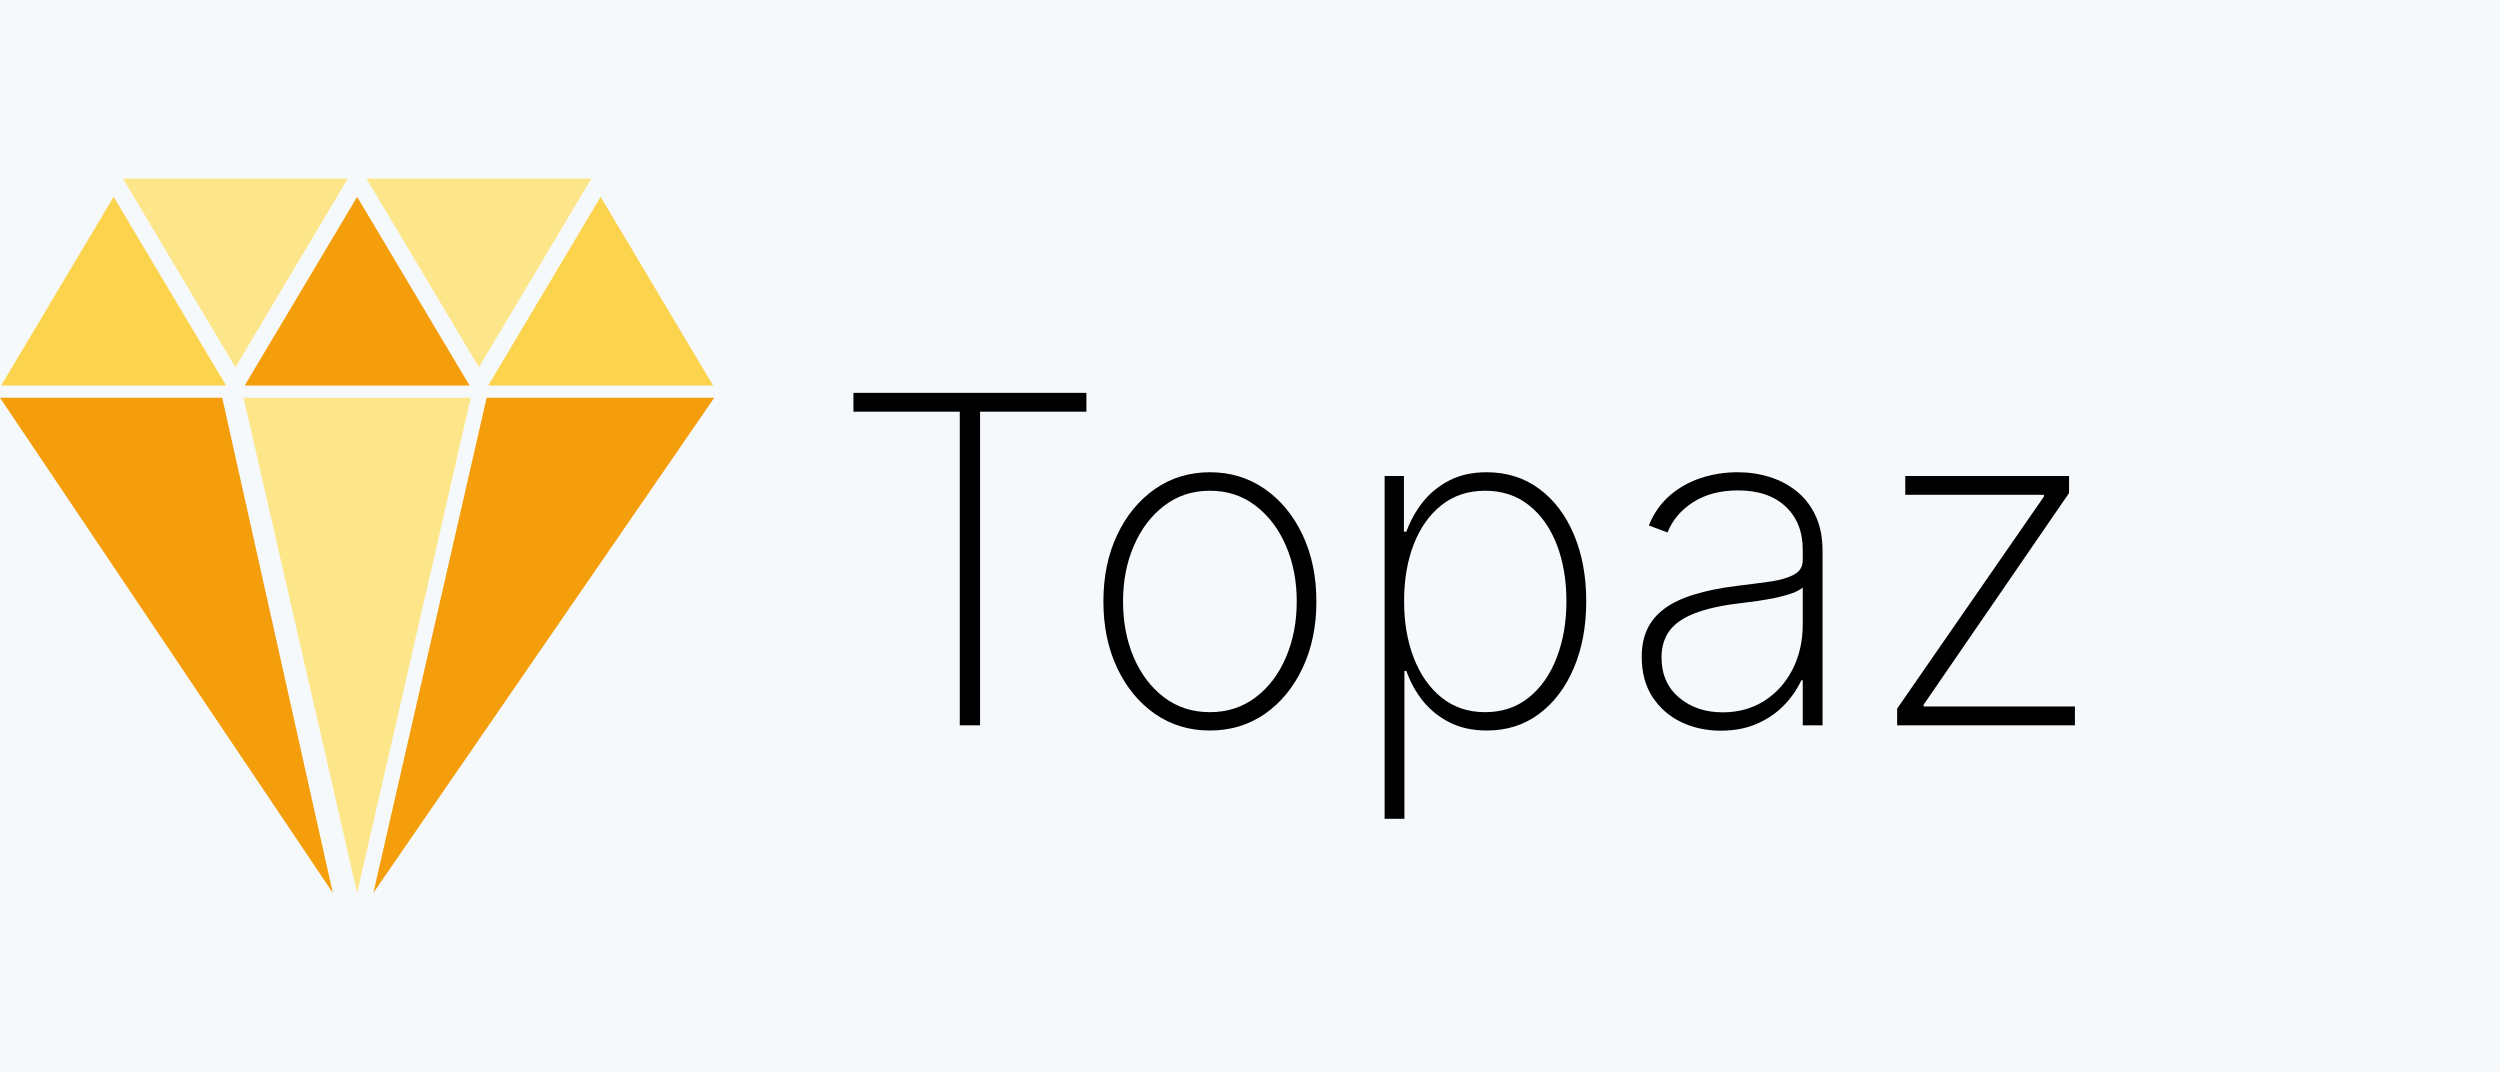
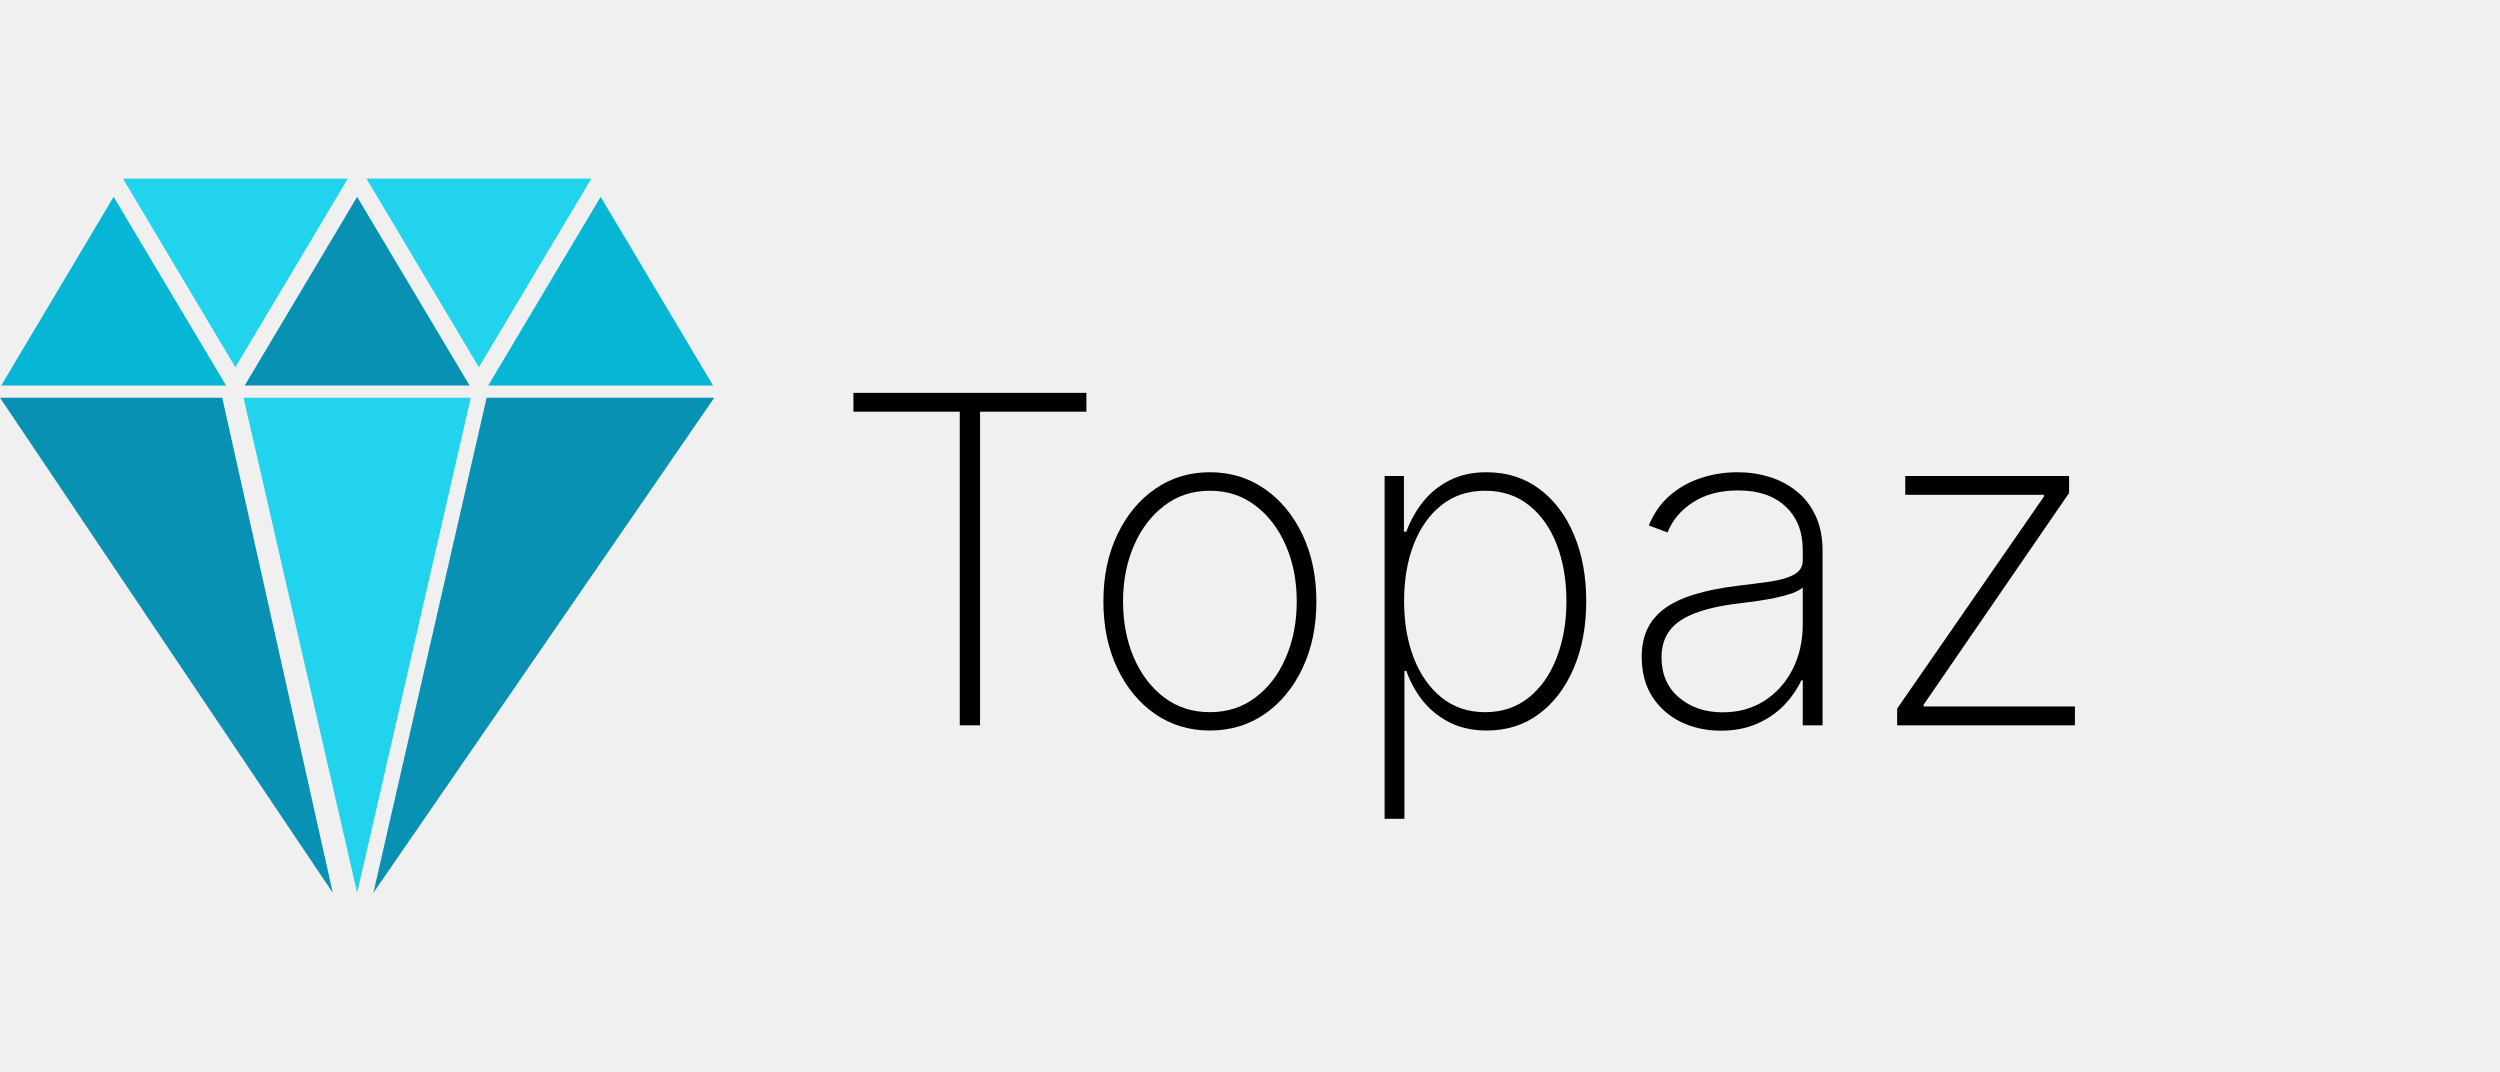
<svg xmlns="http://www.w3.org/2000/svg" width="350" height="150" viewBox="0 0 350 150" fill="none">
-   <g clip-path="url(#clip0_1_27)">
-     <rect width="350" height="150" fill="#F6F9FC" />
-     <path d="M50 27.557L65.746 53.977H34.254L50 27.557Z" fill="#F59E0B" />
-     <path d="M50 125L34.091 55.682L65.909 55.682L50 125Z" fill="#FDE68A" />
-     <path d="M46.591 125L3.09257e-06 55.682L31.112 55.682L46.591 125Z" fill="#F59E0B" />
-     <path d="M52.273 125L100 55.682L68.129 55.682L52.273 125Z" fill="#F59E0B" />
-     <path d="M84.091 27.557L99.837 53.977H68.345L84.091 27.557Z" fill="#FCD34D" />
-     <path d="M15.909 27.557L31.655 53.977H0.163L15.909 27.557Z" fill="#FCD34D" />
-     <path d="M32.955 51.42L17.209 25L48.7 25L32.955 51.42Z" fill="#FDE68A" />
-     <path d="M67.046 51.42L51.3 25L82.791 25L67.046 51.42Z" fill="#FDE68A" />
-     <path d="M265.601 101.545V99.205L286.147 69.523V69.273H266.738V66.636H289.669V69.023L269.306 98.659V98.909H290.488V101.545H265.601Z" fill="black" />
-     <path d="M240.908 102.295C238.893 102.295 237.044 101.894 235.363 101.091C233.696 100.288 232.355 99.114 231.34 97.568C230.34 96.023 229.84 94.144 229.84 91.932C229.84 90.477 230.098 89.197 230.613 88.091C231.128 86.985 231.923 86.03 232.999 85.227C234.075 84.424 235.454 83.765 237.135 83.25C238.817 82.72 240.825 82.311 243.158 82.023C244.931 81.811 246.514 81.606 247.908 81.409C249.302 81.197 250.393 80.871 251.181 80.432C251.984 79.992 252.385 79.326 252.385 78.432V76.977C252.385 74.432 251.582 72.409 249.976 70.909C248.37 69.409 246.158 68.659 243.34 68.659C240.84 68.659 238.734 69.212 237.022 70.318C235.325 71.409 234.135 72.818 233.454 74.546L230.84 73.568C231.507 71.901 232.469 70.515 233.726 69.409C234.999 68.303 236.454 67.477 238.09 66.932C239.741 66.386 241.469 66.114 243.272 66.114C244.832 66.114 246.317 66.333 247.726 66.773C249.151 67.212 250.416 67.879 251.522 68.773C252.643 69.667 253.529 70.811 254.181 72.204C254.832 73.583 255.158 75.235 255.158 77.159V101.545H252.385V95.25H252.181C251.575 96.553 250.741 97.742 249.681 98.818C248.635 99.879 247.37 100.727 245.885 101.364C244.416 101.985 242.757 102.295 240.908 102.295ZM241.181 99.727C243.363 99.727 245.294 99.197 246.976 98.136C248.673 97.061 249.999 95.591 250.954 93.727C251.908 91.864 252.385 89.75 252.385 87.386V82.25C252.037 82.553 251.529 82.826 250.863 83.068C250.211 83.296 249.469 83.5 248.635 83.682C247.817 83.849 246.954 84 246.045 84.136C245.151 84.258 244.279 84.371 243.431 84.477C240.885 84.78 238.81 85.25 237.204 85.886C235.613 86.508 234.446 87.326 233.704 88.341C232.976 89.356 232.613 90.583 232.613 92.023C232.613 94.401 233.431 96.28 235.067 97.659C236.704 99.038 238.741 99.727 241.181 99.727Z" fill="black" />
-     <path d="M193.846 114.636V66.636H196.55V74.432H196.891C197.437 72.932 198.202 71.553 199.187 70.296C200.187 69.038 201.421 68.03 202.891 67.273C204.376 66.5 206.118 66.114 208.118 66.114C210.937 66.114 213.391 66.886 215.482 68.432C217.573 69.977 219.194 72.114 220.346 74.841C221.497 77.553 222.073 80.667 222.073 84.182C222.073 87.697 221.49 90.818 220.323 93.546C219.171 96.258 217.55 98.394 215.459 99.954C213.384 101.5 210.952 102.273 208.164 102.273C206.179 102.273 204.437 101.894 202.937 101.136C201.452 100.379 200.202 99.371 199.187 98.114C198.187 96.841 197.421 95.447 196.891 93.932H196.618V114.636H193.846ZM196.573 84.159C196.573 87.129 197.027 89.788 197.937 92.136C198.846 94.47 200.149 96.318 201.846 97.682C203.543 99.03 205.565 99.704 207.914 99.704C210.293 99.704 212.33 99.023 214.027 97.659C215.74 96.28 217.043 94.417 217.937 92.068C218.846 89.72 219.3 87.083 219.3 84.159C219.3 81.235 218.853 78.606 217.959 76.273C217.065 73.939 215.77 72.099 214.073 70.75C212.376 69.386 210.323 68.704 207.914 68.704C205.535 68.704 203.497 69.379 201.8 70.727C200.118 72.061 198.823 73.894 197.914 76.227C197.02 78.545 196.573 81.189 196.573 84.159Z" fill="black" />
-     <path d="M169.385 102.273C166.507 102.273 163.946 101.5 161.704 99.954C159.461 98.394 157.696 96.25 156.408 93.523C155.12 90.796 154.476 87.689 154.476 84.204C154.476 80.704 155.12 77.599 156.408 74.886C157.696 72.159 159.461 70.015 161.704 68.454C163.946 66.894 166.507 66.114 169.385 66.114C172.264 66.114 174.825 66.894 177.067 68.454C179.31 70.015 181.075 72.159 182.363 74.886C183.651 77.614 184.294 80.72 184.294 84.204C184.294 87.689 183.651 90.796 182.363 93.523C181.075 96.25 179.31 98.394 177.067 99.954C174.825 101.5 172.264 102.273 169.385 102.273ZM169.385 99.704C171.825 99.704 173.954 99.015 175.772 97.636C177.605 96.258 179.022 94.394 180.022 92.046C181.037 89.697 181.544 87.083 181.544 84.204C181.544 81.326 181.037 78.72 180.022 76.386C179.007 74.038 177.59 72.174 175.772 70.796C173.954 69.401 171.825 68.704 169.385 68.704C166.946 68.704 164.817 69.401 162.999 70.796C161.181 72.174 159.764 74.038 158.749 76.386C157.734 78.72 157.226 81.326 157.226 84.204C157.226 87.083 157.726 89.697 158.726 92.046C159.741 94.394 161.158 96.258 162.976 97.636C164.81 99.015 166.946 99.704 169.385 99.704Z" fill="black" />
-     <path d="M119.482 57.636V55H152.096V57.636H137.209V101.545H134.368V57.636H119.482Z" fill="black" />
-   </g>
-   <defs>
-     <clipPath id="clip0_1_27">
-       <rect width="350" height="150" fill="white" />
-     </clipPath>
-   </defs>
+   <path d="M50 27.557L65.746 53.977H34.254L50 27.557Z" fill="#0891B2" />
+   <path d="M50 125L34.091 55.682L65.909 55.682L50 125Z" fill="#22D3EE" />
+   <path d="M46.591 125L3.09257e-06 55.682L31.112 55.682L46.591 125Z" fill="#0891B2" />
+   <path d="M52.273 125L100 55.682L68.129 55.682L52.273 125Z" fill="#0891B2" />
+   <path d="M84.091 27.557L99.837 53.977H68.345L84.091 27.557Z" fill="#06B6D4" />
+   <path d="M15.909 27.557L31.655 53.977H0.163L15.909 27.557Z" fill="#06B6D4" />
+   <path d="M32.955 51.42L17.209 25L48.7 25L32.955 51.42Z" fill="#22D3EE" />
+   <path d="M67.046 51.42L51.3 25L82.791 25L67.046 51.42Z" fill="#22D3EE" />
+   <path d="M265.601 101.545V99.205L286.147 69.523V69.273H266.738V66.636H289.669V69.023L269.306 98.659V98.909H290.488V101.545H265.601Z" fill="black" />
+   <path d="M240.908 102.295C238.893 102.295 237.044 101.894 235.363 101.091C233.696 100.288 232.355 99.114 231.34 97.568C230.34 96.023 229.84 94.144 229.84 91.932C229.84 90.477 230.098 89.197 230.613 88.091C231.128 86.985 231.923 86.03 232.999 85.227C234.075 84.424 235.454 83.765 237.135 83.25C238.817 82.72 240.825 82.311 243.158 82.023C244.931 81.811 246.514 81.606 247.908 81.409C249.302 81.197 250.393 80.871 251.181 80.432C251.984 79.992 252.385 79.326 252.385 78.432V76.977C252.385 74.432 251.582 72.409 249.976 70.909C248.37 69.409 246.158 68.659 243.34 68.659C240.84 68.659 238.734 69.212 237.022 70.318C235.325 71.409 234.135 72.818 233.454 74.546L230.84 73.568C231.507 71.901 232.469 70.515 233.726 69.409C234.999 68.303 236.454 67.477 238.09 66.932C239.741 66.386 241.469 66.114 243.272 66.114C244.832 66.114 246.317 66.333 247.726 66.773C249.151 67.212 250.416 67.879 251.522 68.773C252.643 69.667 253.529 70.811 254.181 72.204C254.832 73.583 255.158 75.235 255.158 77.159V101.545H252.385V95.25H252.181C251.575 96.553 250.741 97.742 249.681 98.818C248.635 99.879 247.37 100.727 245.885 101.364C244.416 101.985 242.757 102.295 240.908 102.295ZM241.181 99.727C243.363 99.727 245.294 99.197 246.976 98.136C248.673 97.061 249.999 95.591 250.954 93.727C251.908 91.864 252.385 89.75 252.385 87.386V82.25C252.037 82.553 251.529 82.826 250.863 83.068C250.211 83.296 249.469 83.5 248.635 83.682C247.817 83.849 246.954 84 246.045 84.136C245.151 84.258 244.279 84.371 243.431 84.477C240.885 84.78 238.81 85.25 237.204 85.886C235.613 86.508 234.446 87.326 233.704 88.341C232.976 89.356 232.613 90.583 232.613 92.023C232.613 94.401 233.431 96.28 235.067 97.659C236.704 99.038 238.741 99.727 241.181 99.727Z" fill="black" />
+   <path d="M193.846 114.636V66.636H196.55V74.432H196.891C197.437 72.932 198.202 71.553 199.187 70.296C200.187 69.038 201.421 68.03 202.891 67.273C204.376 66.5 206.118 66.114 208.118 66.114C210.937 66.114 213.391 66.886 215.482 68.432C217.573 69.977 219.194 72.114 220.346 74.841C221.497 77.553 222.073 80.667 222.073 84.182C222.073 87.697 221.49 90.818 220.323 93.546C219.171 96.258 217.55 98.394 215.459 99.954C213.384 101.5 210.952 102.273 208.164 102.273C206.179 102.273 204.437 101.894 202.937 101.136C201.452 100.379 200.202 99.371 199.187 98.114C198.187 96.841 197.421 95.447 196.891 93.932H196.618V114.636H193.846ZM196.573 84.159C196.573 87.129 197.027 89.788 197.937 92.136C198.846 94.47 200.149 96.318 201.846 97.682C203.543 99.03 205.565 99.704 207.914 99.704C210.293 99.704 212.33 99.023 214.027 97.659C215.74 96.28 217.043 94.417 217.937 92.068C218.846 89.72 219.3 87.083 219.3 84.159C219.3 81.235 218.853 78.606 217.959 76.273C217.065 73.939 215.77 72.099 214.073 70.75C212.376 69.386 210.323 68.704 207.914 68.704C205.535 68.704 203.497 69.379 201.8 70.727C200.118 72.061 198.823 73.894 197.914 76.227C197.02 78.545 196.573 81.189 196.573 84.159Z" fill="black" />
+   <path d="M169.385 102.273C166.507 102.273 163.946 101.5 161.704 99.954C159.461 98.394 157.696 96.25 156.408 93.523C155.12 90.796 154.476 87.689 154.476 84.204C154.476 80.704 155.12 77.599 156.408 74.886C157.696 72.159 159.461 70.015 161.704 68.454C163.946 66.894 166.507 66.114 169.385 66.114C172.264 66.114 174.825 66.894 177.067 68.454C179.31 70.015 181.075 72.159 182.363 74.886C183.651 77.614 184.294 80.72 184.294 84.204C184.294 87.689 183.651 90.796 182.363 93.523C181.075 96.25 179.31 98.394 177.067 99.954C174.825 101.5 172.264 102.273 169.385 102.273ZM169.385 99.704C171.825 99.704 173.954 99.015 175.772 97.636C177.605 96.258 179.022 94.394 180.022 92.046C181.037 89.697 181.544 87.083 181.544 84.204C181.544 81.326 181.037 78.72 180.022 76.386C179.007 74.038 177.59 72.174 175.772 70.796C173.954 69.401 171.825 68.704 169.385 68.704C166.946 68.704 164.817 69.401 162.999 70.796C161.181 72.174 159.764 74.038 158.749 76.386C157.734 78.72 157.226 81.326 157.226 84.204C157.226 87.083 157.726 89.697 158.726 92.046C159.741 94.394 161.158 96.258 162.976 97.636C164.81 99.015 166.946 99.704 169.385 99.704Z" fill="black" />
+   <path d="M119.482 57.636V55H152.096V57.636H137.209V101.545H134.368V57.636H119.482Z" fill="black" />
</svg>
